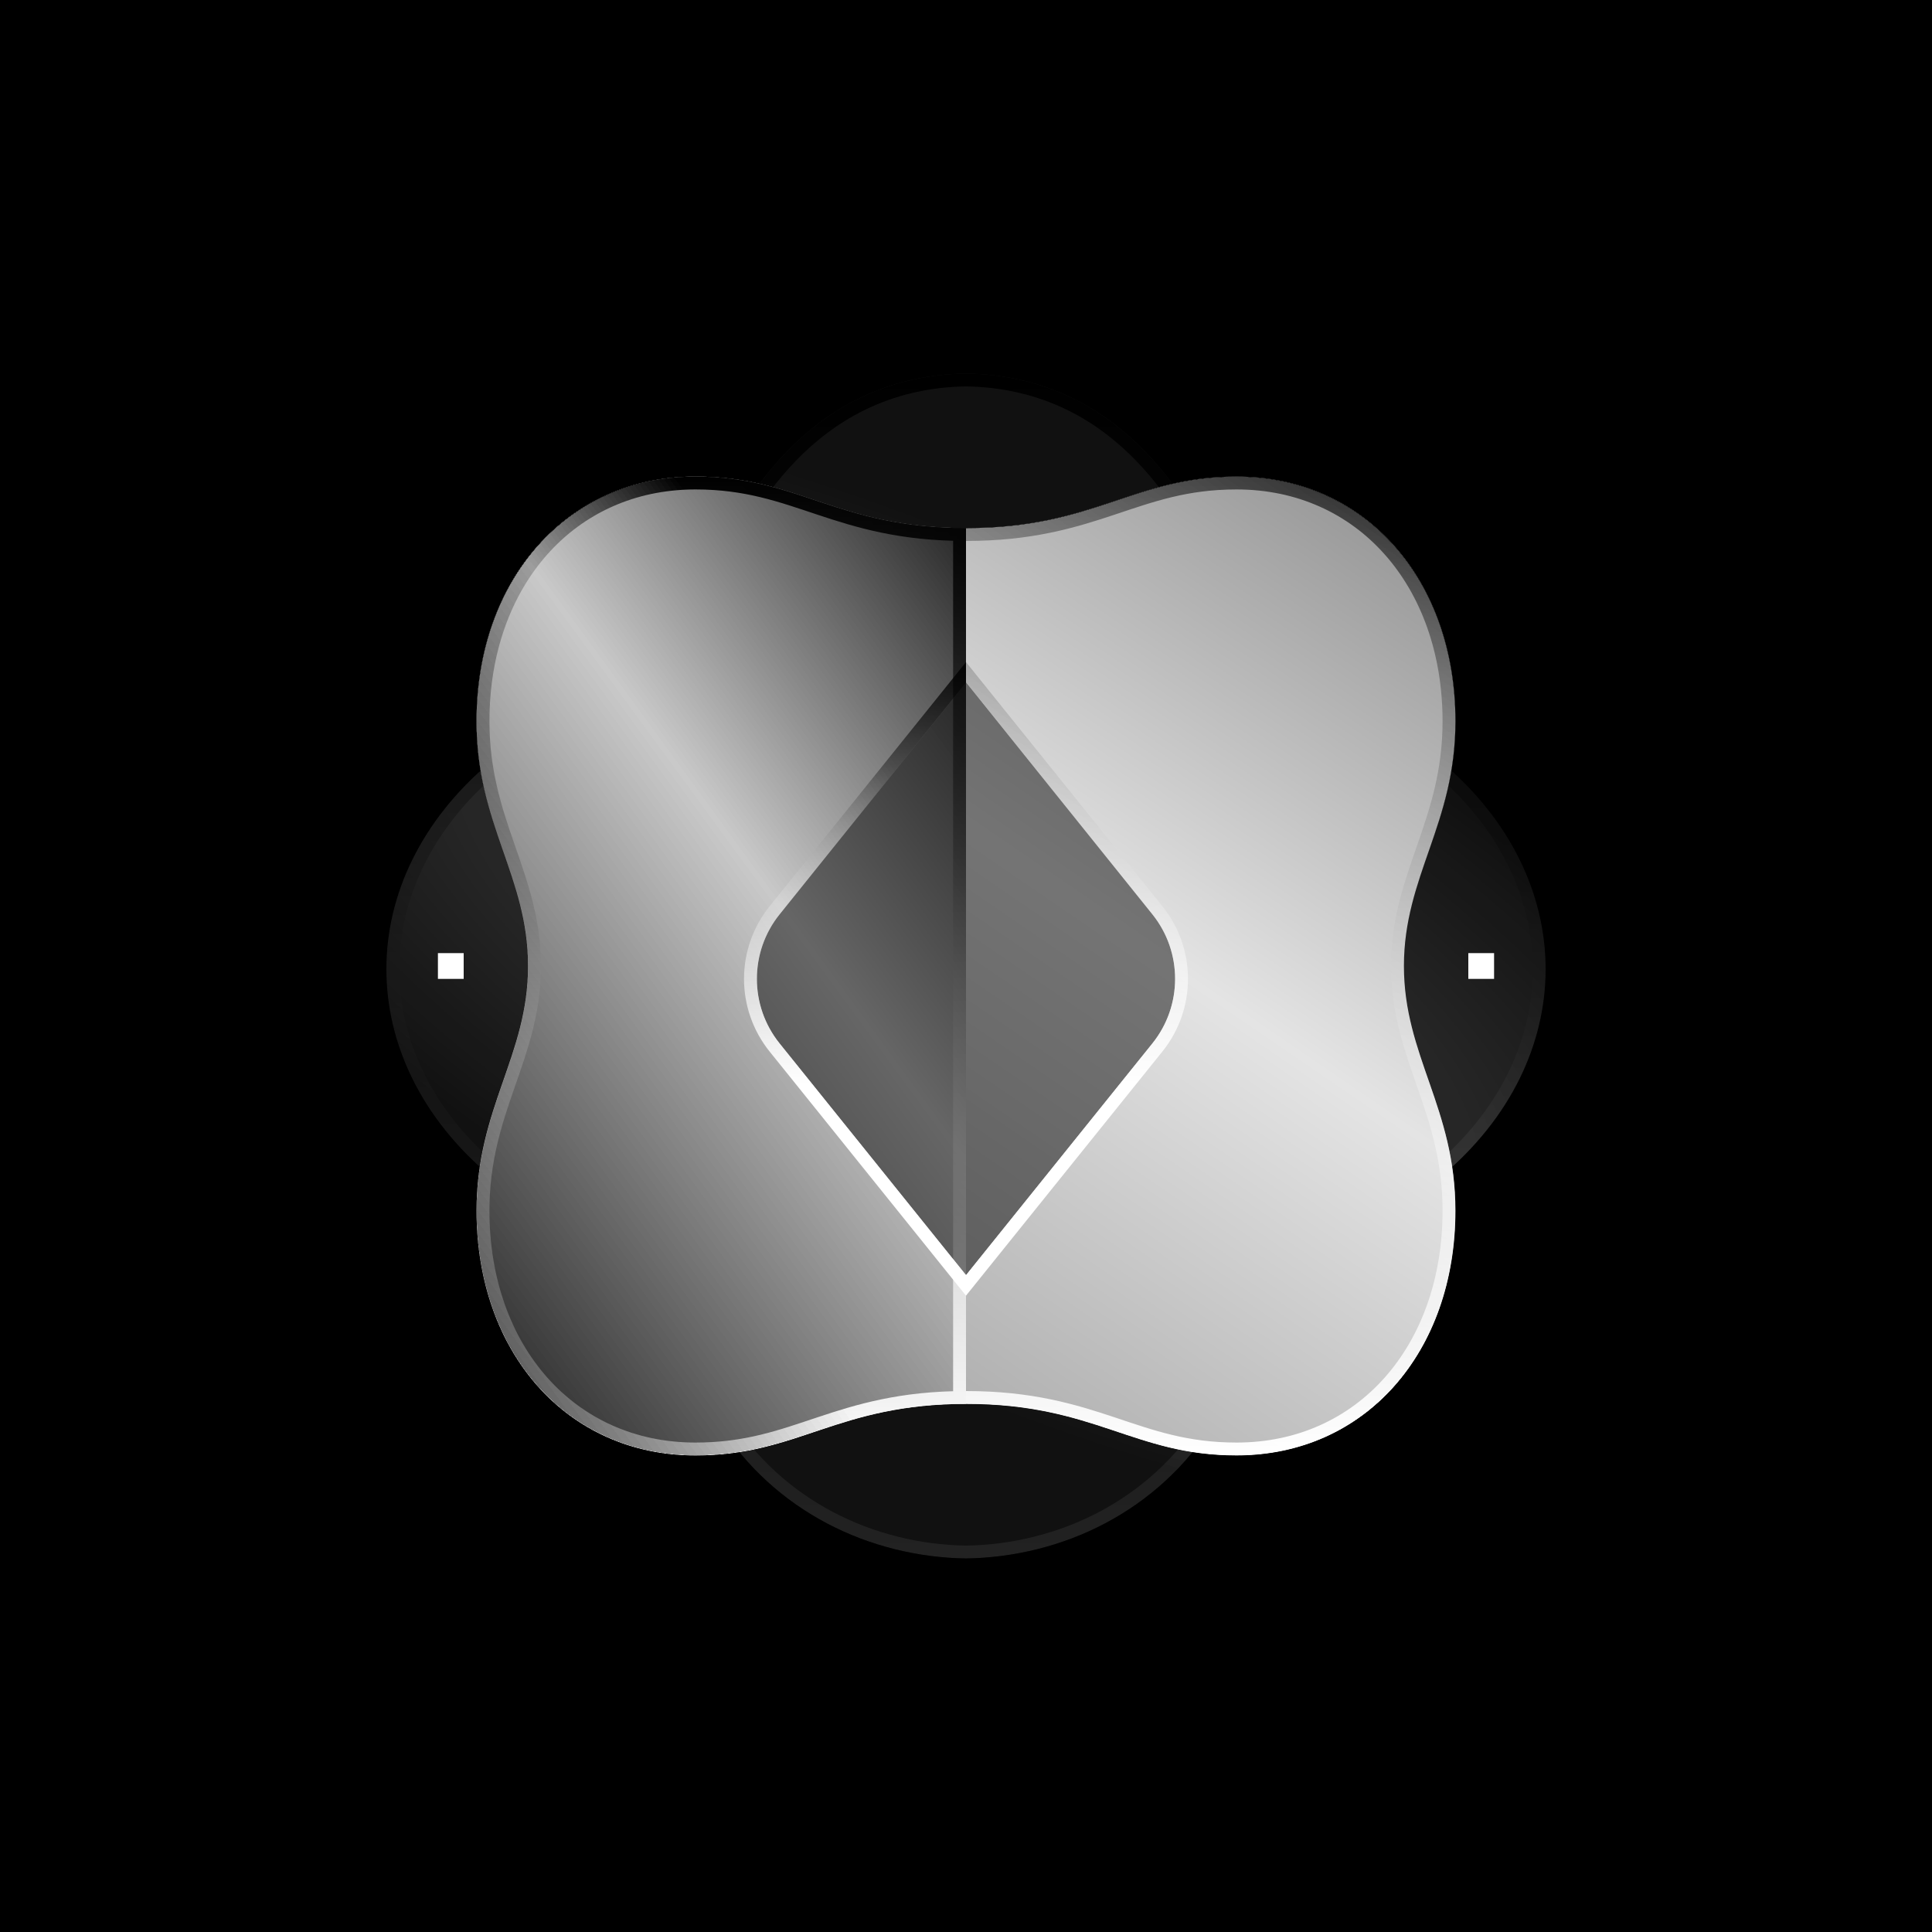
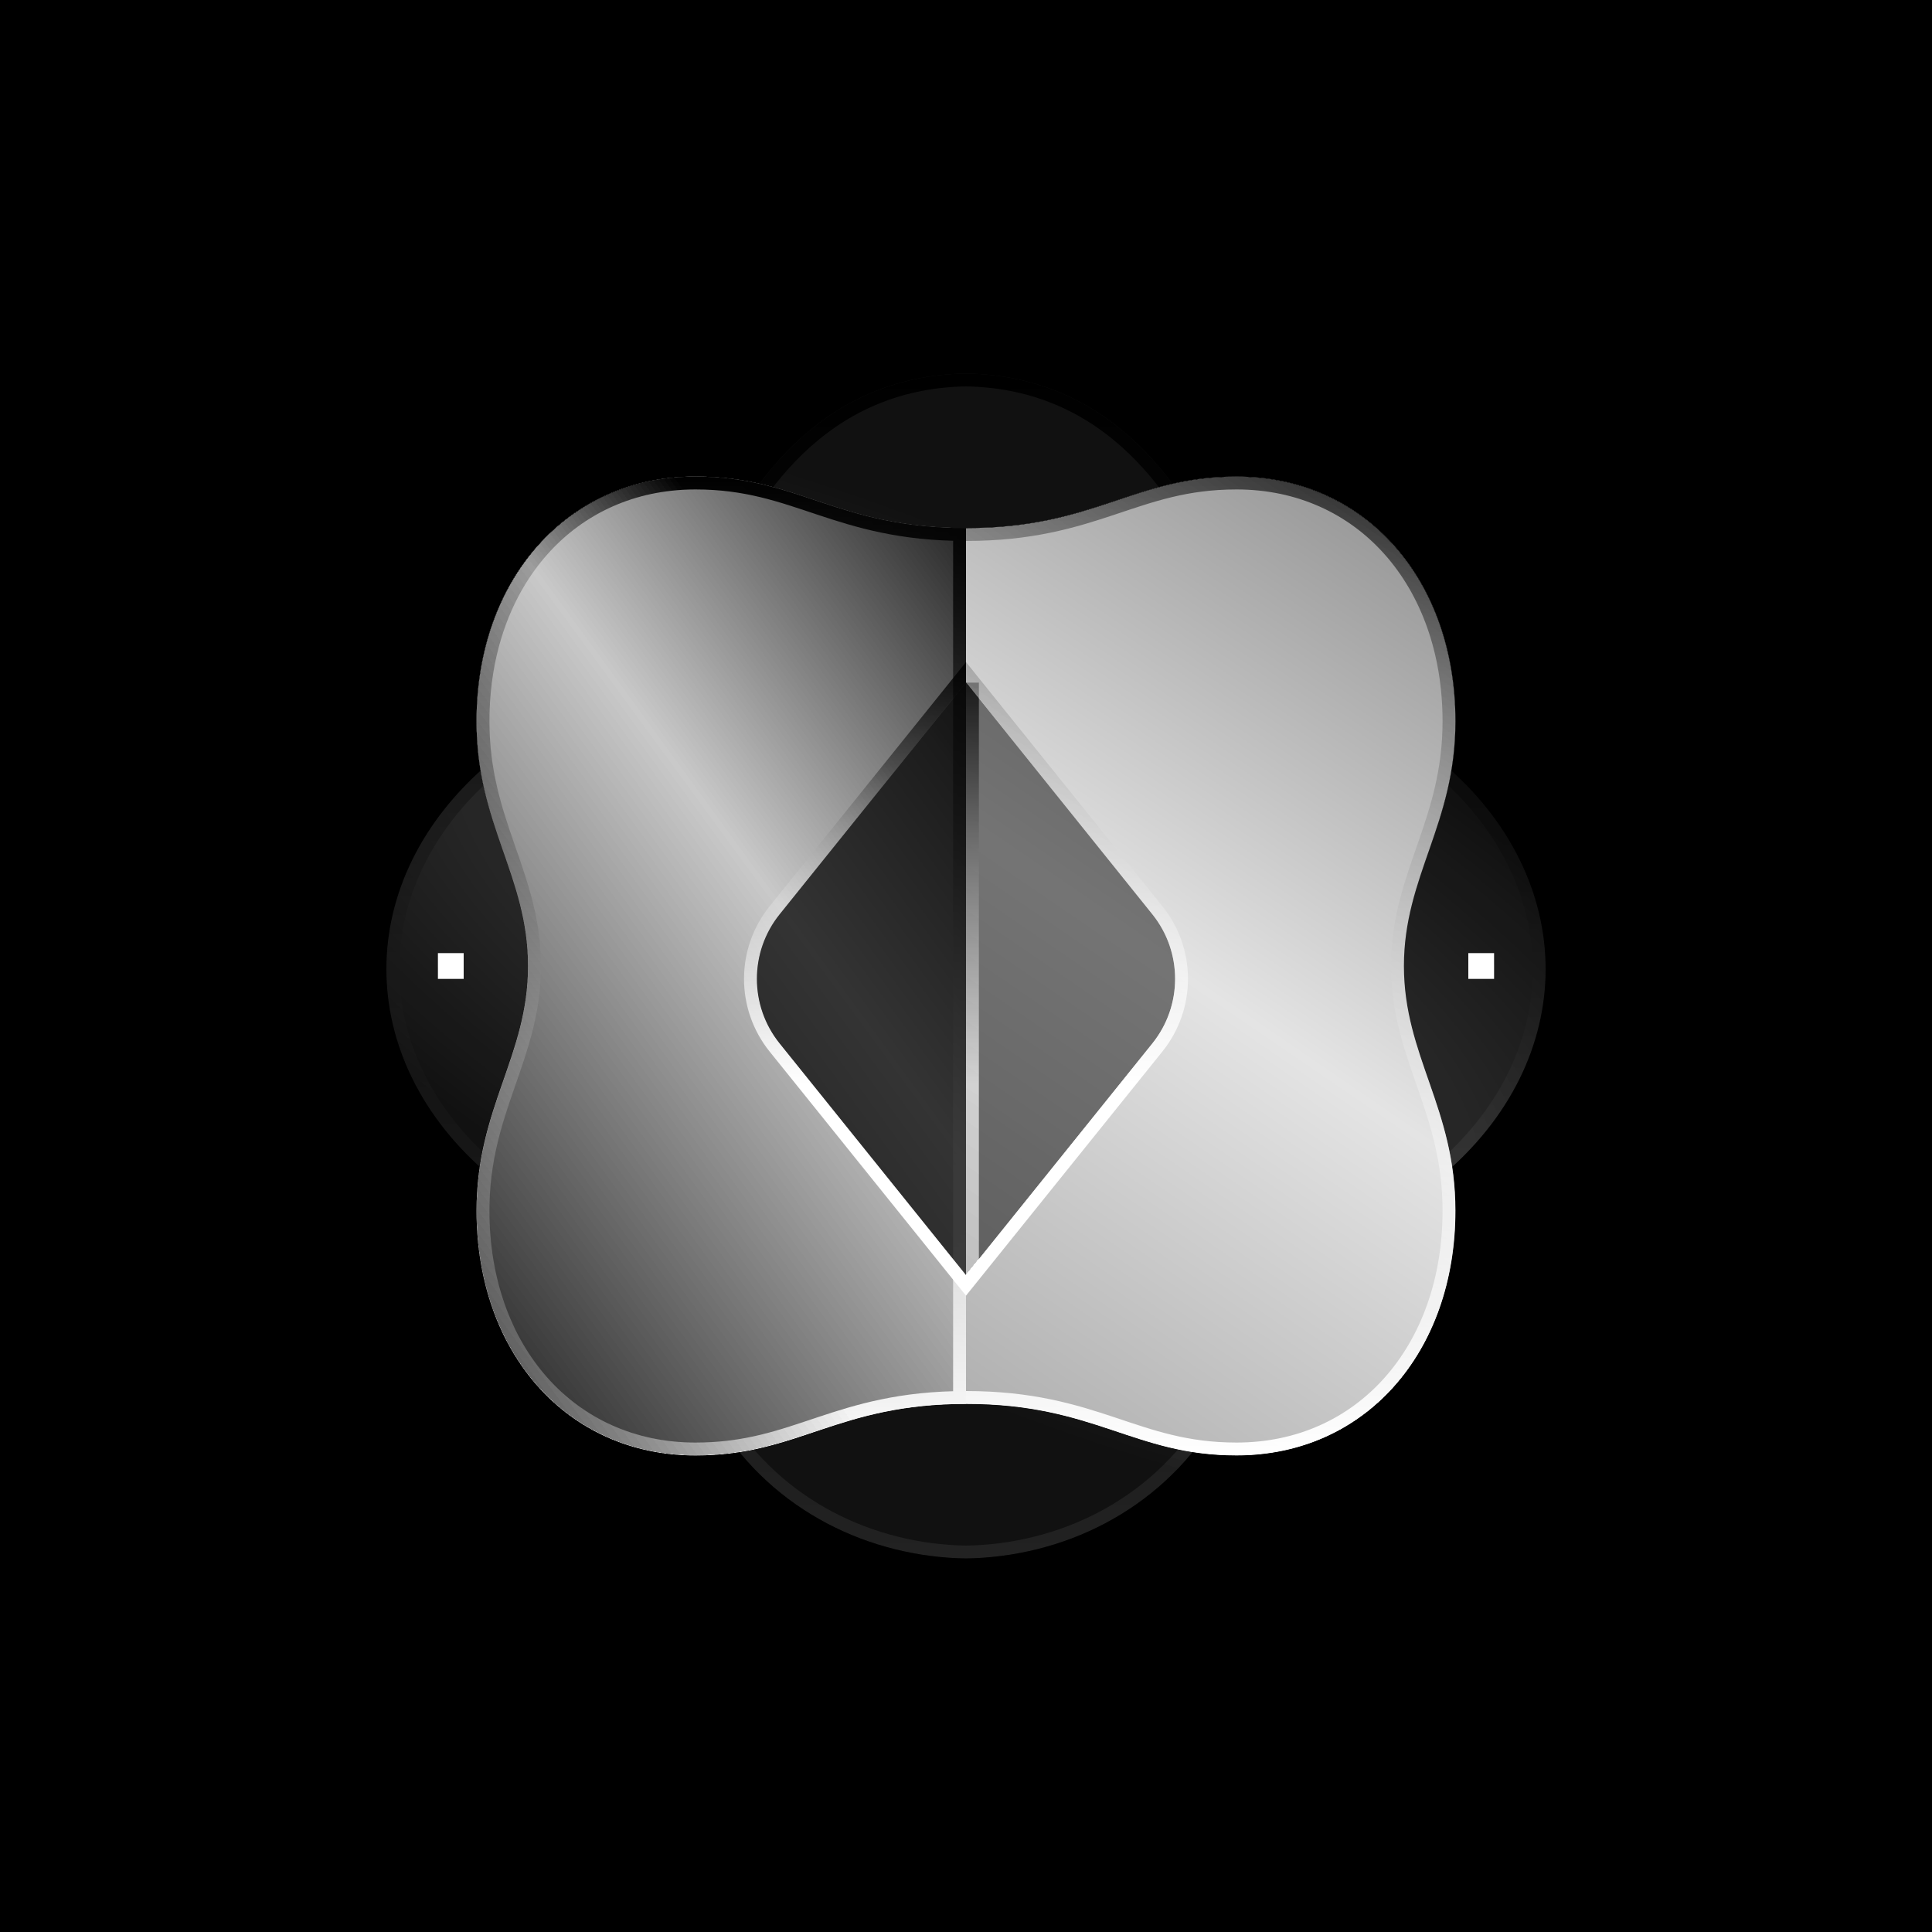
<svg xmlns="http://www.w3.org/2000/svg" width="150" height="150" viewBox="0 0 150 150" fill="none" data-name="G_2 Touch Grass">
  <defs>
    <radialGradient id="hb2r1" cx="0" cy="0" r="1" gradientUnits="userSpaceOnUse" gradientTransform="matrix(-22.143 23 -66.065 -37.384 75 75)">
      <stop stop-color="#FFFFFF" />
      <stop offset="1" stop-color="#FFFFFF" stop-opacity="0" />
    </radialGradient>
    <linearGradient id="hb2g3" x1="75" y1="29" x2="75" y2="121" gradientUnits="userSpaceOnUse">
      <stop offset="0" stop-color="#000000" />
      <stop offset="1" stop-color="#FFFFFF" />
    </linearGradient>
    <clipPath id="hb2c2">
      <path d="M75 29C86.526 29.186 92.32 38.12 95.232 45.084C103.079 43.073 111.907 51.117 111.907 59.161C122.698 68.21 122.698 82.287 111.907 91.336C111.907 103.401 104.06 111.445 94.251 110.44C89.908 117.364 82.479 120.883 75 121C67.521 120.883 60.092 117.364 55.749 110.44C45.94 111.445 38.093 103.401 38.093 91.336C27.302 82.287 27.302 68.21 38.093 59.161C38.093 51.117 46.921 43.073 54.768 45.084C57.68 38.12 63.474 29.186 75 29Z" />
    </clipPath>
    <linearGradient id="hb2l4" x1="109.591" y1="37" x2="52.142" y2="121.023" gradientUnits="userSpaceOnUse">
      <stop offset="0" stop-color="#909090" />
      <stop offset="0.412" stop-color="#E4E4E4" />
      <stop offset="1" stop-color="#909090" />
    </linearGradient>
    <linearGradient id="hb2g6" x1="75" y1="37" x2="75" y2="113" gradientUnits="userSpaceOnUse">
      <stop offset="0" stop-color="#000000" />
      <stop offset="1" stop-color="#FFFFFF" />
    </linearGradient>
    <clipPath id="hb2c5">
      <path d="M75 41C85 41 88 37 96 37C106 37 113 45 113 56C113 64 109 68 109 75C109 82 113 86 113 94C113 105 106 113 96 113C88 113 85 109 75 109C65 109 62 113 54 113C44 113 37 105 37 94C37 86 41 82 41 75C41 68 37 64 37 56C37 45 44 37 54 37C62 37 65 41 75 41Z" />
    </clipPath>
    <linearGradient id="hb2h7" x1="73.296" y1="37" x2="14.545" y2="79.963" gradientUnits="userSpaceOnUse">
      <stop offset="0" stop-color="#909090" />
      <stop offset="0.412" stop-color="#E4E4E4" />
      <stop offset="1" stop-color="#909090" />
    </linearGradient>
    <linearGradient id="hb2g9" x1="75" y1="37" x2="75" y2="113" gradientUnits="userSpaceOnUse">
      <stop offset="0" stop-color="#000000" />
      <stop offset="1" stop-color="#FFFFFF" />
    </linearGradient>
    <clipPath id="hb2c8">
      <path d="M75 109C65 109 62 113 54 113C44 113 37 105 37 94C37 86 41 82 41 75C41 68 37 64 37 56C37 45 44 37 54 37C62 37 65 41 75 41Z" />
    </clipPath>
    <linearGradient id="hb2g11" x1="75" y1="48.584" x2="75" y2="84.142" gradientUnits="userSpaceOnUse">
      <stop offset="0" stop-color="#000000" />
      <stop offset="1" stop-color="#FFFFFF" />
    </linearGradient>
    <clipPath id="hb2c10">
      <path d="M-10 -10H160V160H-10ZM75 53L89.468 70.986C91.824 73.914 91.824 78.086 89.468 81.014L75 99L60.532 81.014C58.176 78.086 58.176 73.914 60.532 70.986L75 53Z" clip-rule="evenodd" fill-rule="evenodd" />
    </clipPath>
+     <linearGradient id="hb2g12" x1="75" y1="48.584" x2="75" y2="84.142" gradientUnits="userSpaceOnUse">
+       <stop offset="0" stop-color="#000000" />
+       <stop offset="1" stop-color="#FFFFFF" />
+     </linearGradient>
  </defs>
  <rect width="150" height="150" fill="#000000" data-l="bg" />
  <path d="M75 29C86.526 29.186 92.32 38.12 95.232 45.084C103.079 43.073 111.907 51.117 111.907 59.161C122.698 68.21 122.698 82.287 111.907 91.336C111.907 103.401 104.06 111.445 94.251 110.44C89.908 117.364 82.479 120.883 75 121C67.521 120.883 60.092 117.364 55.749 110.44C45.94 111.445 38.093 103.401 38.093 91.336C27.302 82.287 27.302 68.21 38.093 59.161C38.093 51.117 46.921 43.073 54.768 45.084C57.68 38.12 63.474 29.186 75 29Z" fill="#949494" fill-opacity="0.12" data-n="1" data-l="Plate" />
  <path d="M75 29C86.526 29.186 92.32 38.12 95.232 45.084C103.079 43.073 111.907 51.117 111.907 59.161C122.698 68.21 122.698 82.287 111.907 91.336C111.907 103.401 104.06 111.445 94.251 110.44C89.908 117.364 82.479 120.883 75 121C67.521 120.883 60.092 117.364 55.749 110.44C45.94 111.445 38.093 103.401 38.093 91.336C27.302 82.287 27.302 68.21 38.093 59.161C38.093 51.117 46.921 43.073 54.768 45.084C57.68 38.12 63.474 29.186 75 29Z" fill="url(#hb2r1)" fill-opacity="0.2" data-n="1" data-l="Plate" />
  <path d="M75 29C86.526 29.186 92.32 38.12 95.232 45.084C103.079 43.073 111.907 51.117 111.907 59.161C122.698 68.21 122.698 82.287 111.907 91.336C111.907 103.401 104.06 111.445 94.251 110.44C89.908 117.364 82.479 120.883 75 121C67.521 120.883 60.092 117.364 55.749 110.44C45.94 111.445 38.093 103.401 38.093 91.336C27.302 82.287 27.302 68.21 38.093 59.161C38.093 51.117 46.921 43.073 54.768 45.084C57.68 38.12 63.474 29.186 75 29Z" fill="none" stroke="url(#hb2g3)" stroke-width="2" clip-path="url(#hb2c2)" style="mix-blend-mode:overlay" data-n="1" data-l="Plate" />
  <path d="M75 41C85 41 88 37 96 37C106 37 113 45 113 56C113 64 109 68 109 75C109 82 113 86 113 94C113 105 106 113 96 113C88 113 85 109 75 109C65 109 62 113 54 113C44 113 37 105 37 94C37 86 41 82 41 75C41 68 37 64 37 56C37 45 44 37 54 37C62 37 65 41 75 41Z" fill="url(#hb2l4)" data-n="2" data-l="Gem" />
  <path d="M75 41C85 41 88 37 96 37C106 37 113 45 113 56C113 64 109 68 109 75C109 82 113 86 113 94C113 105 106 113 96 113C88 113 85 109 75 109C65 109 62 113 54 113C44 113 37 105 37 94C37 86 41 82 41 75C41 68 37 64 37 56C37 45 44 37 54 37C62 37 65 41 75 41Z" fill="none" stroke="url(#hb2g6)" stroke-width="2" clip-path="url(#hb2c5)" style="mix-blend-mode:overlay" data-n="2" data-l="Gem" />
  <path d="M75 109C65 109 62 113 54 113C44 113 37 105 37 94C37 86 41 82 41 75C41 68 37 64 37 56C37 45 44 37 54 37C62 37 65 41 75 41Z" fill="url(#hb2h7)" data-n="3" data-l="Gem facet" />
  <path d="M75 109C65 109 62 113 54 113C44 113 37 105 37 94C37 86 41 82 41 75C41 68 37 64 37 56C37 45 44 37 54 37C62 37 65 41 75 41Z" fill="#000000" fill-opacity="1" style="mix-blend-mode:overlay" data-n="3" data-l="Gem facet" />
  <path d="M75 109C65 109 62 113 54 113C44 113 37 105 37 94C37 86 41 82 41 75C41 68 37 64 37 56C37 45 44 37 54 37C62 37 65 41 75 41Z" fill="none" stroke="url(#hb2g9)" stroke-width="2" clip-path="url(#hb2c8)" style="mix-blend-mode:overlay" data-n="3" data-l="Gem facet" />
  <path d="M75 53L89.468 70.986C91.824 73.914 91.824 78.086 89.468 81.014L75 99L60.532 81.014C58.176 78.086 58.176 73.914 60.532 70.986L75 53Z" fill="#000000" fill-opacity="0.49" data-n="4" data-l="Recess" />
  <path d="M75 53L89.468 70.986C91.824 73.914 91.824 78.086 89.468 81.014L75 99L60.532 81.014C58.176 78.086 58.176 73.914 60.532 70.986L75 53Z" fill="none" stroke="url(#hb2g11)" stroke-width="2" clip-path="url(#hb2c10)" style="mix-blend-mode:overlay" data-n="4" data-l="Recess" />
-   <rect x="114" y="74" width="2" height="2" fill="#FFFFFF" data-n="5" data-l="Dots" />
-   <rect x="34" y="74" width="2" height="2" fill="#FFFFFF" data-n="5" data-l="Dots" />
+   <path d="M75 53L75 70.986L75 81.014L75 99L60.532 81.014C58.176 78.086 58.176 73.914 60.532 70.986L75 53Z" fill="#000000" fill-opacity="0.49" data-n="5" data-l="Left facet" />
+   <path d="M75 53H76V99H75Z" fill="url(#hb2g12)" style="mix-blend-mode:overlay" data-n="6" data-l="Facet seam" />
+   <rect x="114" y="74" width="2" height="2" fill="#FFFFFF" data-n="7" data-l="Dots" />
+   <rect x="34" y="74" width="2" height="2" fill="#FFFFFF" data-n="7" data-l="Dots" />
</svg>
